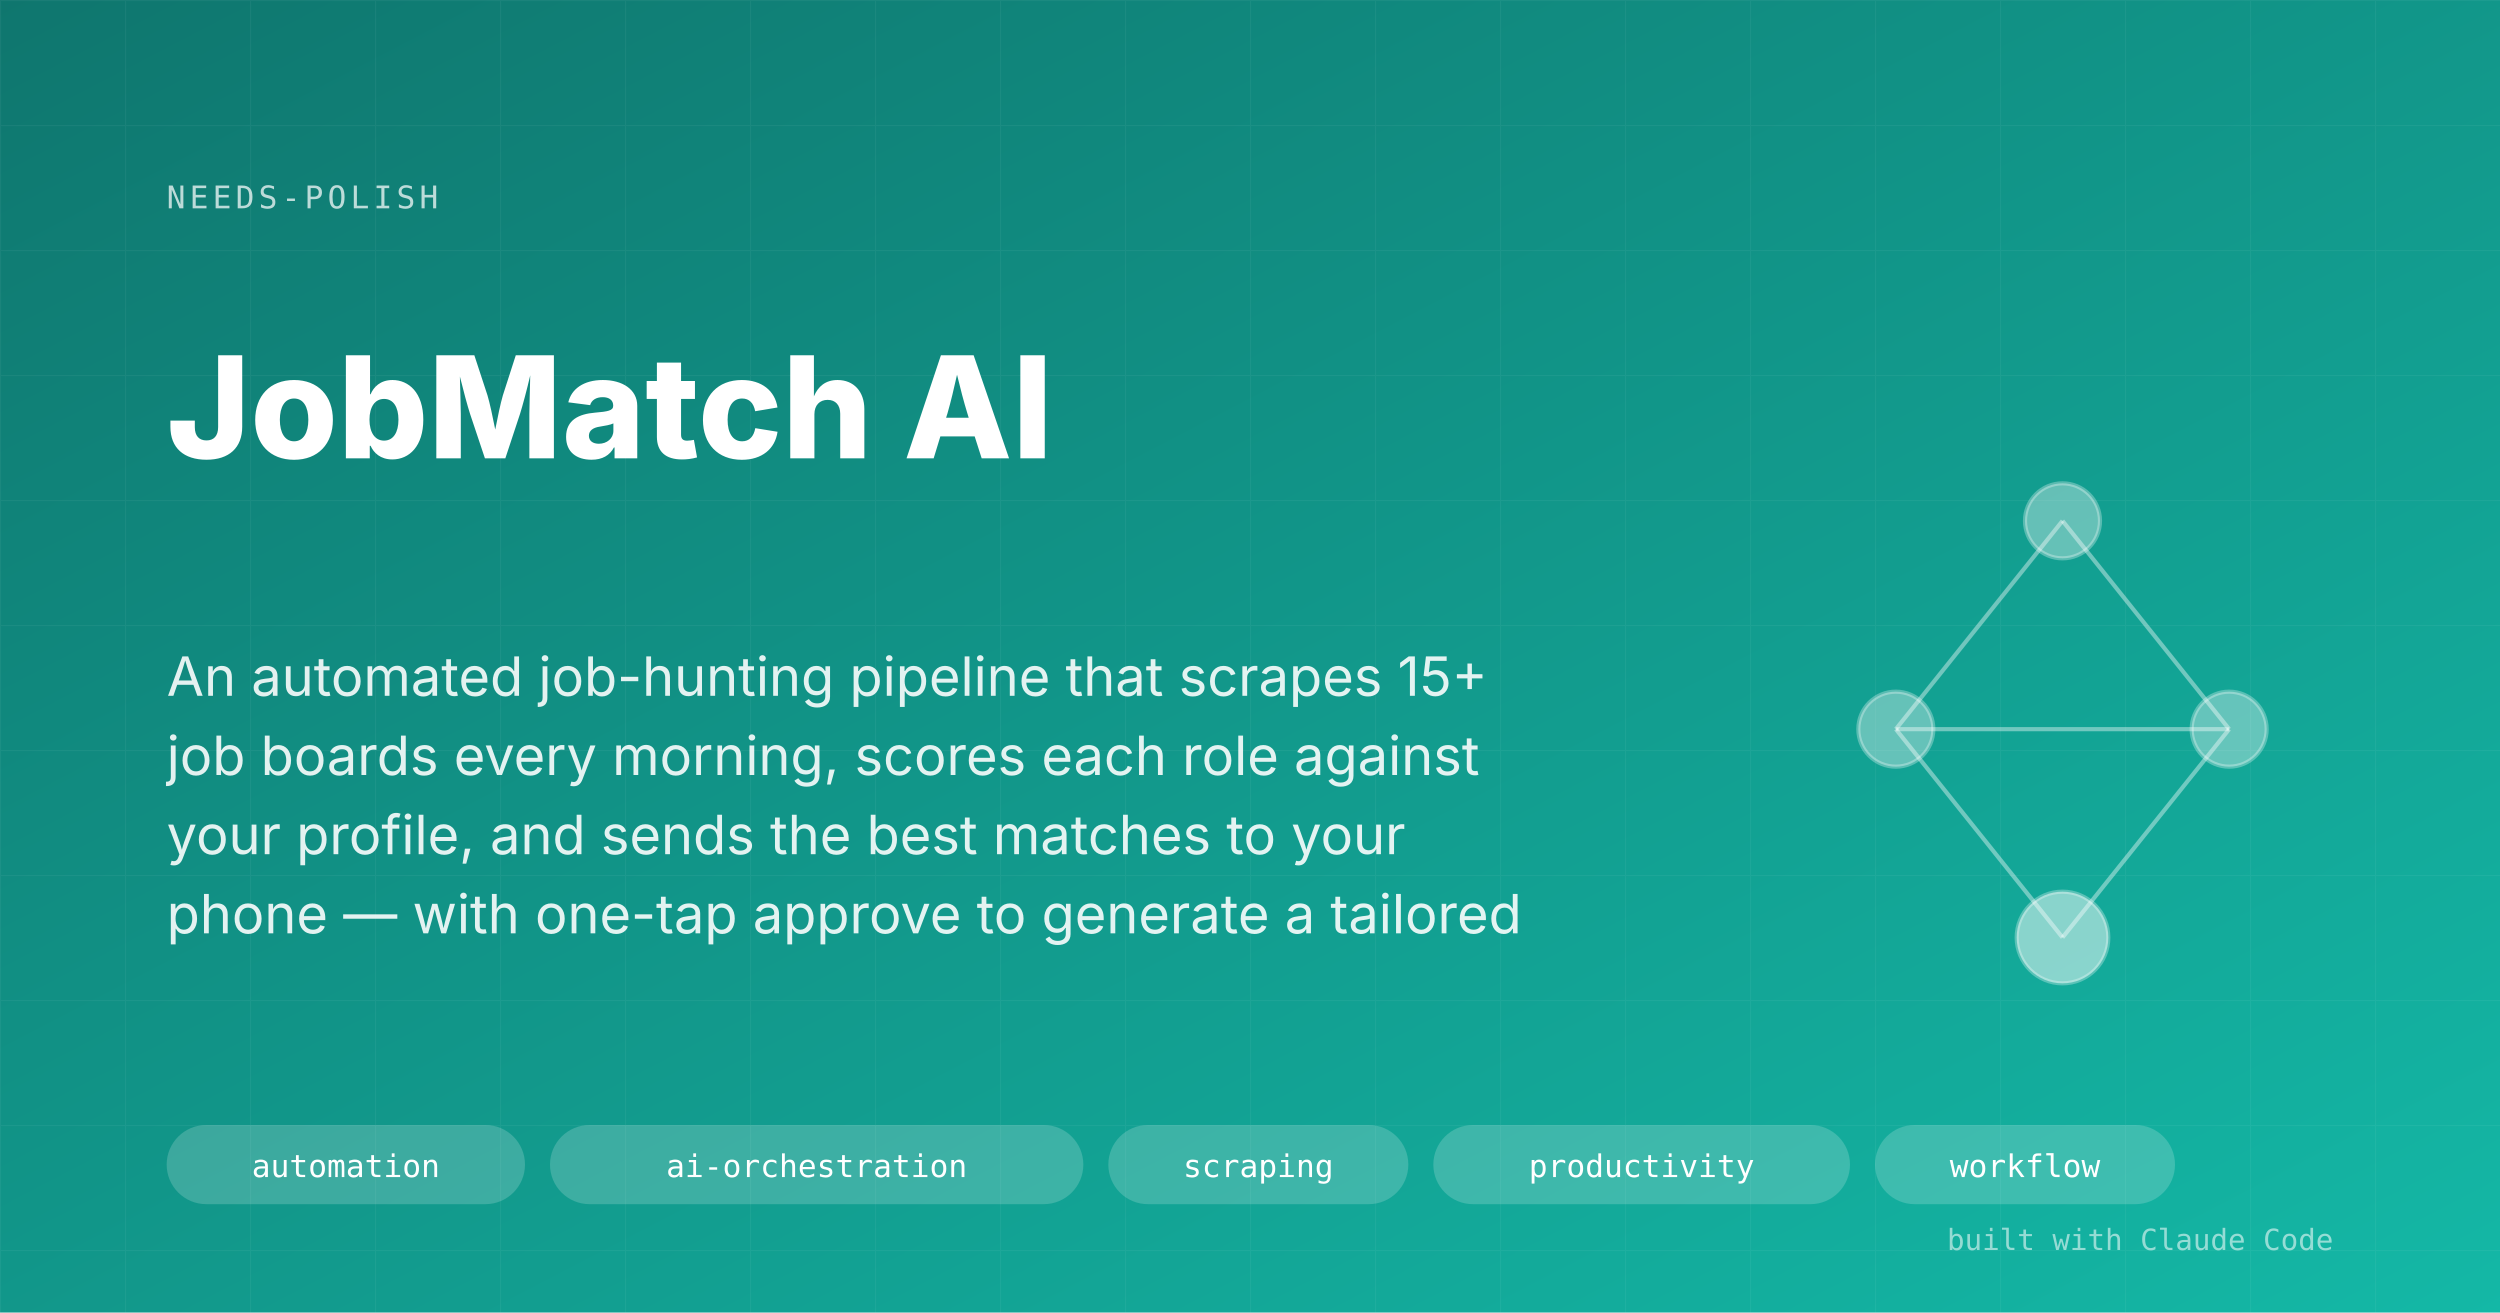
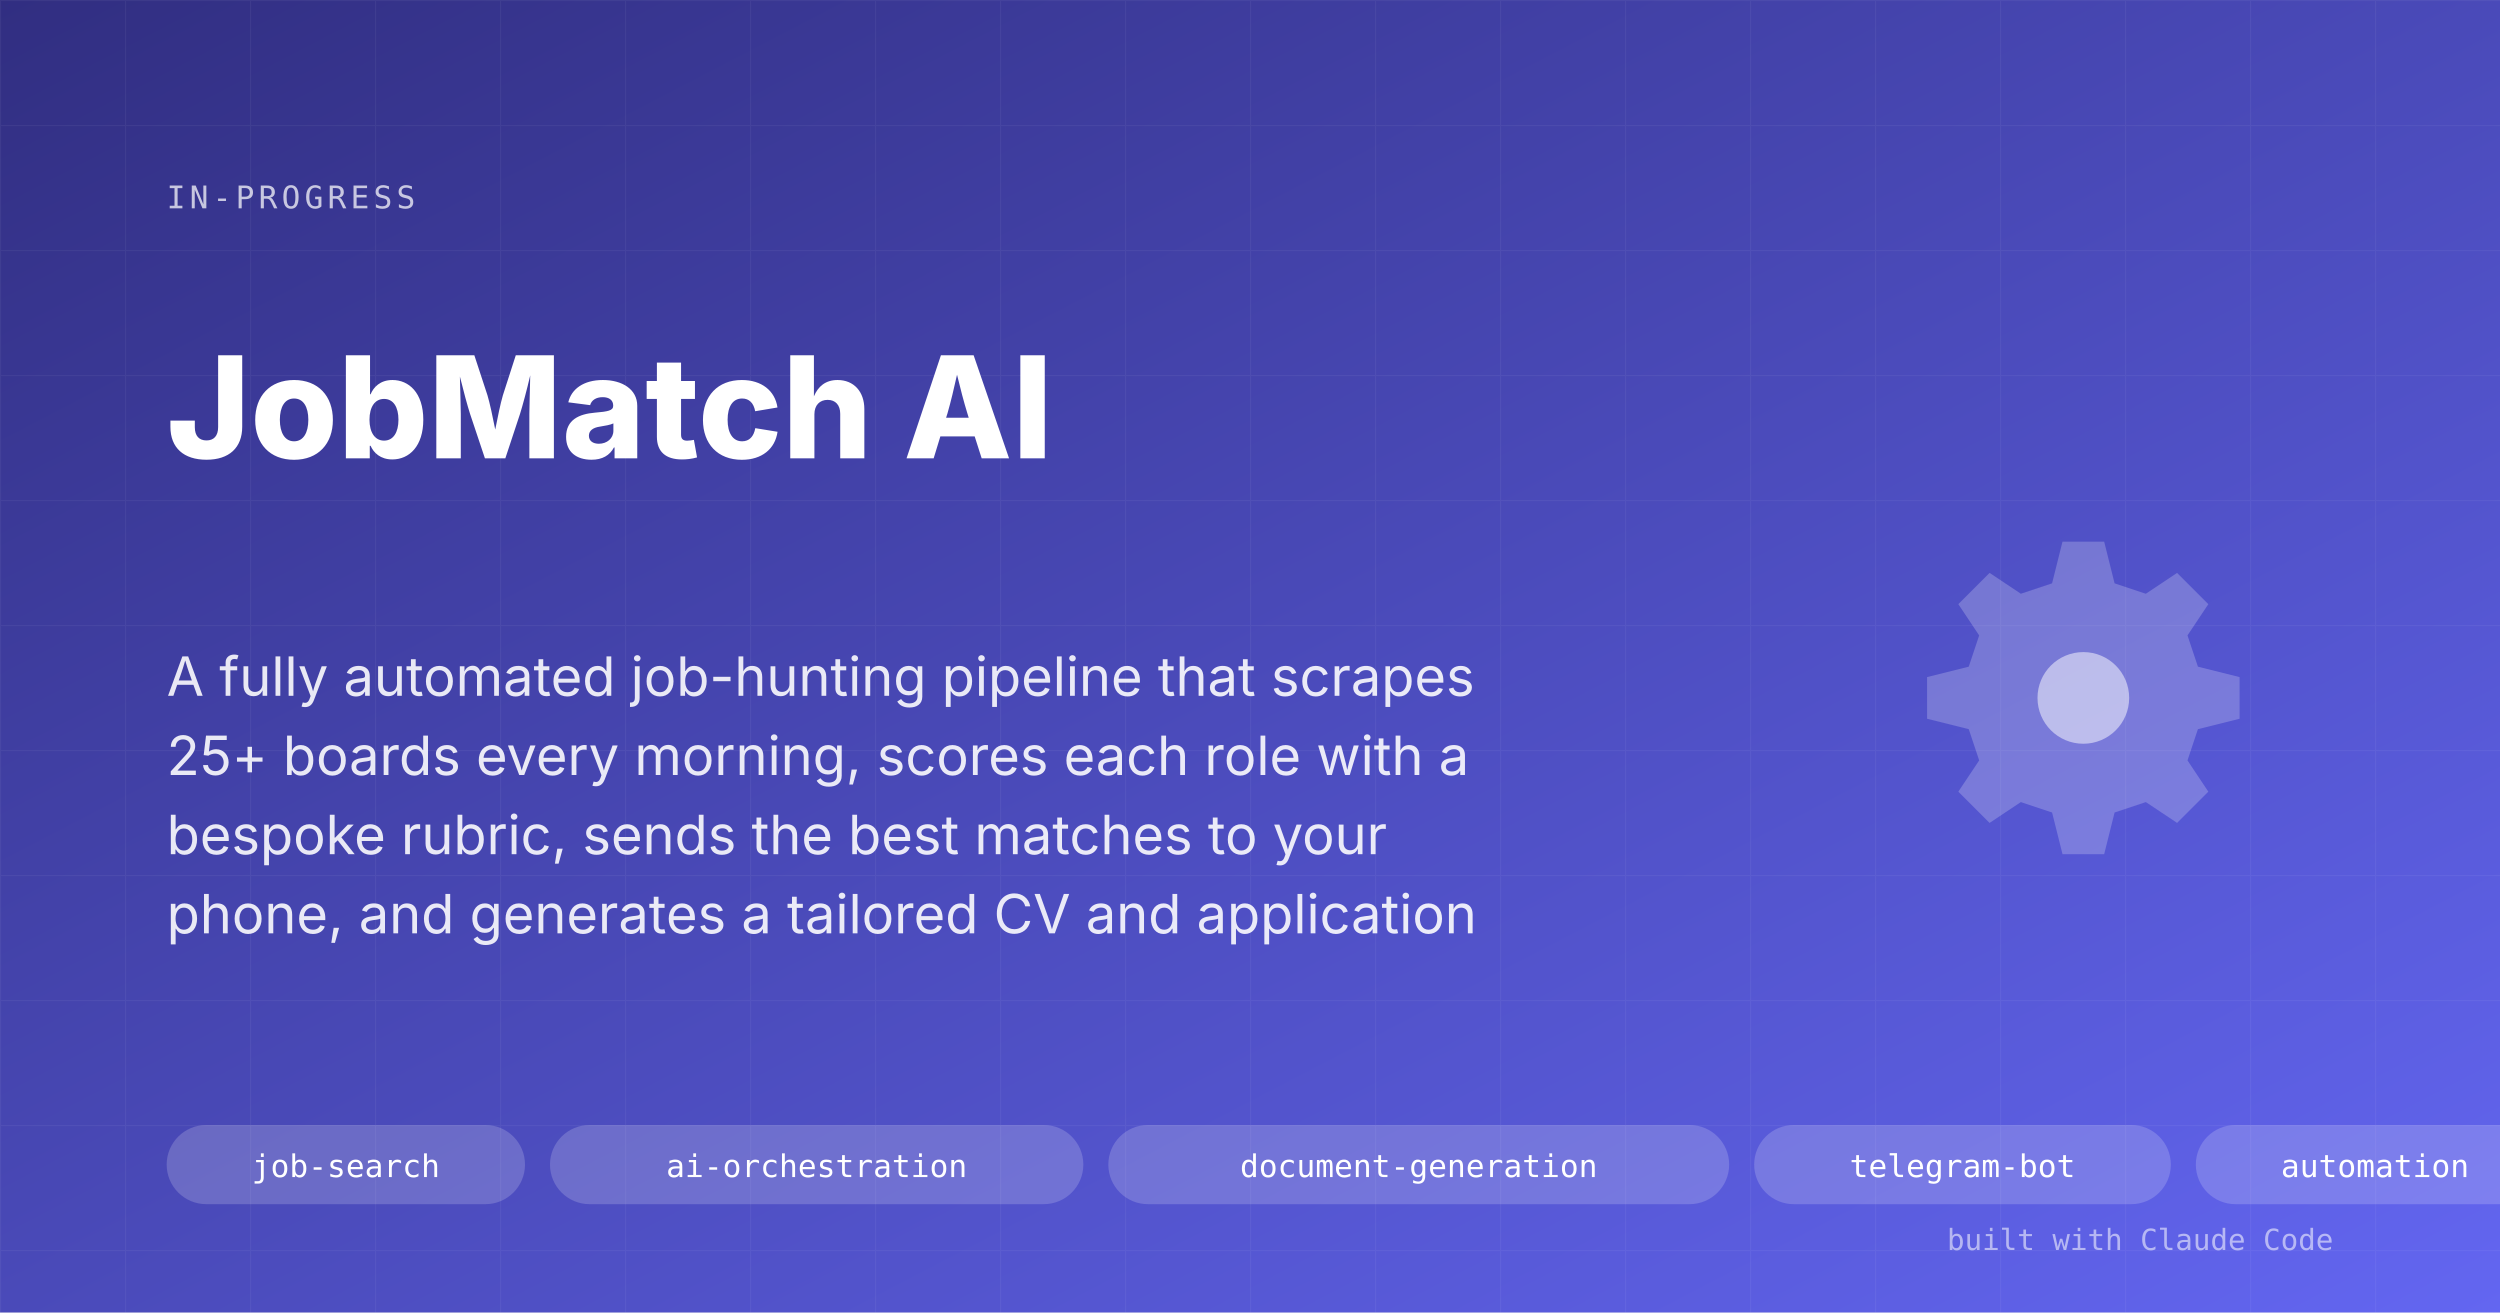
<svg xmlns="http://www.w3.org/2000/svg" viewBox="0 0 1200 630" width="1200" height="630" role="img" aria-label="JobMatch AI">
  <defs>
    <linearGradient id="bg" x1="0" y1="0" x2="1" y2="1">
-       <stop offset="0%" stop-color="#0f766e" />
-       <stop offset="100%" stop-color="#14b8a6" />
+       <stop offset="0%" stop-color="#312e81" />
+       <stop offset="100%" stop-color="#6366f1" />
    </linearGradient>
    <pattern id="grid" width="60" height="60" patternUnits="userSpaceOnUse">
      <path d="M 60 0 L 0 0 0 60" fill="none" stroke="#ffffff" stroke-opacity="0.05" stroke-width="1" />
    </pattern>
  </defs>
  <rect width="1200" height="630" fill="url(#bg)" />
  <rect width="1200" height="630" fill="url(#grid)" />
-   <g transform="translate(850,210)" stroke="#ffffff" stroke-opacity="0.3" stroke-width="2" fill="#ffffff" fill-opacity="0.35">
-     <line x1="140" y1="40" x2="60" y2="140" stroke-opacity="0.4" />
-     <line x1="140" y1="40" x2="220" y2="140" stroke-opacity="0.4" />
-     <line x1="60" y1="140" x2="140" y2="240" stroke-opacity="0.4" />
-     <line x1="220" y1="140" x2="140" y2="240" stroke-opacity="0.4" />
-     <line x1="60" y1="140" x2="220" y2="140" stroke-opacity="0.4" />
-     <circle cx="140" cy="40" r="18" />
-     <circle cx="60" cy="140" r="18" />
-     <circle cx="220" cy="140" r="18" />
-     <circle cx="140" cy="240" r="22" fill-opacity="0.5" />
+   <g transform="translate(850,210)" fill="#ffffff" fill-opacity="0.22">
+     <path d="M140,50 L160,50 L165,70 L180,75 L195,65 L210,80 L200,95 L205,110 L225,115 L225,135 L205,140 L200,155 L210,170 L195,185 L180,175 L165,180 L160,200 L140,200 L135,180 L120,175 L105,185 L90,170 L100,155 L95,140 L75,135 L75,115 L95,110 L100,95 L90,80 L105,65 L120,75 L135,70 Z" />
+     <circle cx="150" cy="125" r="22" fill="#ffffff" fill-opacity="0.5" />
  </g>
-   <text x="80" y="100" font-family="monospace" font-size="15" fill="#ffffff" fill-opacity="0.72" letter-spacing="2">NEEDS-POLISH</text>
+   <text x="80" y="100" font-family="monospace" font-size="15" fill="#ffffff" fill-opacity="0.72" letter-spacing="2">IN-PROGRESS</text>
  <text x="80" y="220" font-family="-apple-system, BlinkMacSystemFont, Segoe UI, sans-serif" font-size="68" font-weight="800" fill="#ffffff">JobMatch AI</text>
-   <text x="80" y="334" font-family="-apple-system, sans-serif" font-size="26" fill="#ffffff" fill-opacity="0.88">An automated job-hunting pipeline that scrapes 15+</text>
-   <text x="80" y="372" font-family="-apple-system, sans-serif" font-size="26" fill="#ffffff" fill-opacity="0.88">job boards every morning, scores each role against</text>
-   <text x="80" y="410" font-family="-apple-system, sans-serif" font-size="26" fill="#ffffff" fill-opacity="0.88">your profile, and sends the best matches to your</text>
-   <text x="80" y="448" font-family="-apple-system, sans-serif" font-size="26" fill="#ffffff" fill-opacity="0.88">phone — with one-tap approve to generate a tailored</text>
+   <text x="80" y="334" font-family="-apple-system, sans-serif" font-size="26" fill="#ffffff" fill-opacity="0.88">A fully automated job-hunting pipeline that scrapes</text>
+   <text x="80" y="372" font-family="-apple-system, sans-serif" font-size="26" fill="#ffffff" fill-opacity="0.88">25+ boards every morning, scores each role with a</text>
+   <text x="80" y="410" font-family="-apple-system, sans-serif" font-size="26" fill="#ffffff" fill-opacity="0.88">bespoke rubric, sends the best matches to your</text>
+   <text x="80" y="448" font-family="-apple-system, sans-serif" font-size="26" fill="#ffffff" fill-opacity="0.88">phone, and generates a tailored CV and application</text>
  <g transform="translate(80, 540)">
    <rect width="172" height="38" rx="19" fill="#ffffff" fill-opacity="0.18" />
-     <text x="86.0" y="25" font-family="monospace" font-size="15" fill="#ffffff" text-anchor="middle">automation</text>
+     <text x="86.0" y="25" font-family="monospace" font-size="15" fill="#ffffff" text-anchor="middle">job-search</text>
  </g>
  <g transform="translate(264, 540)">
    <rect width="256" height="38" rx="19" fill="#ffffff" fill-opacity="0.18" />
    <text x="128.0" y="25" font-family="monospace" font-size="15" fill="#ffffff" text-anchor="middle">ai-orchestration</text>
  </g>
  <g transform="translate(532, 540)">
-     <rect width="144" height="38" rx="19" fill="#ffffff" fill-opacity="0.18" />
-     <text x="72.0" y="25" font-family="monospace" font-size="15" fill="#ffffff" text-anchor="middle">scraping</text>
+     <rect width="298" height="38" rx="19" fill="#ffffff" fill-opacity="0.18" />
+     <text x="149.0" y="25" font-family="monospace" font-size="15" fill="#ffffff" text-anchor="middle">document-generation</text>
  </g>
-   <g transform="translate(688, 540)">
+   <g transform="translate(842, 540)">
    <rect width="200" height="38" rx="19" fill="#ffffff" fill-opacity="0.18" />
-     <text x="100.0" y="25" font-family="monospace" font-size="15" fill="#ffffff" text-anchor="middle">productivity</text>
+     <text x="100.0" y="25" font-family="monospace" font-size="15" fill="#ffffff" text-anchor="middle">telegram-bot</text>
  </g>
-   <g transform="translate(900, 540)">
-     <rect width="144" height="38" rx="19" fill="#ffffff" fill-opacity="0.18" />
-     <text x="72.0" y="25" font-family="monospace" font-size="15" fill="#ffffff" text-anchor="middle">workflow</text>
+   <g transform="translate(1054, 540)">
+     <rect width="172" height="38" rx="19" fill="#ffffff" fill-opacity="0.18" />
+     <text x="86.0" y="25" font-family="monospace" font-size="15" fill="#ffffff" text-anchor="middle">automation</text>
  </g>
  <text x="1120" y="600" font-family="monospace" font-size="14" fill="#ffffff" fill-opacity="0.55" text-anchor="end">built with Claude Code</text>
</svg>
